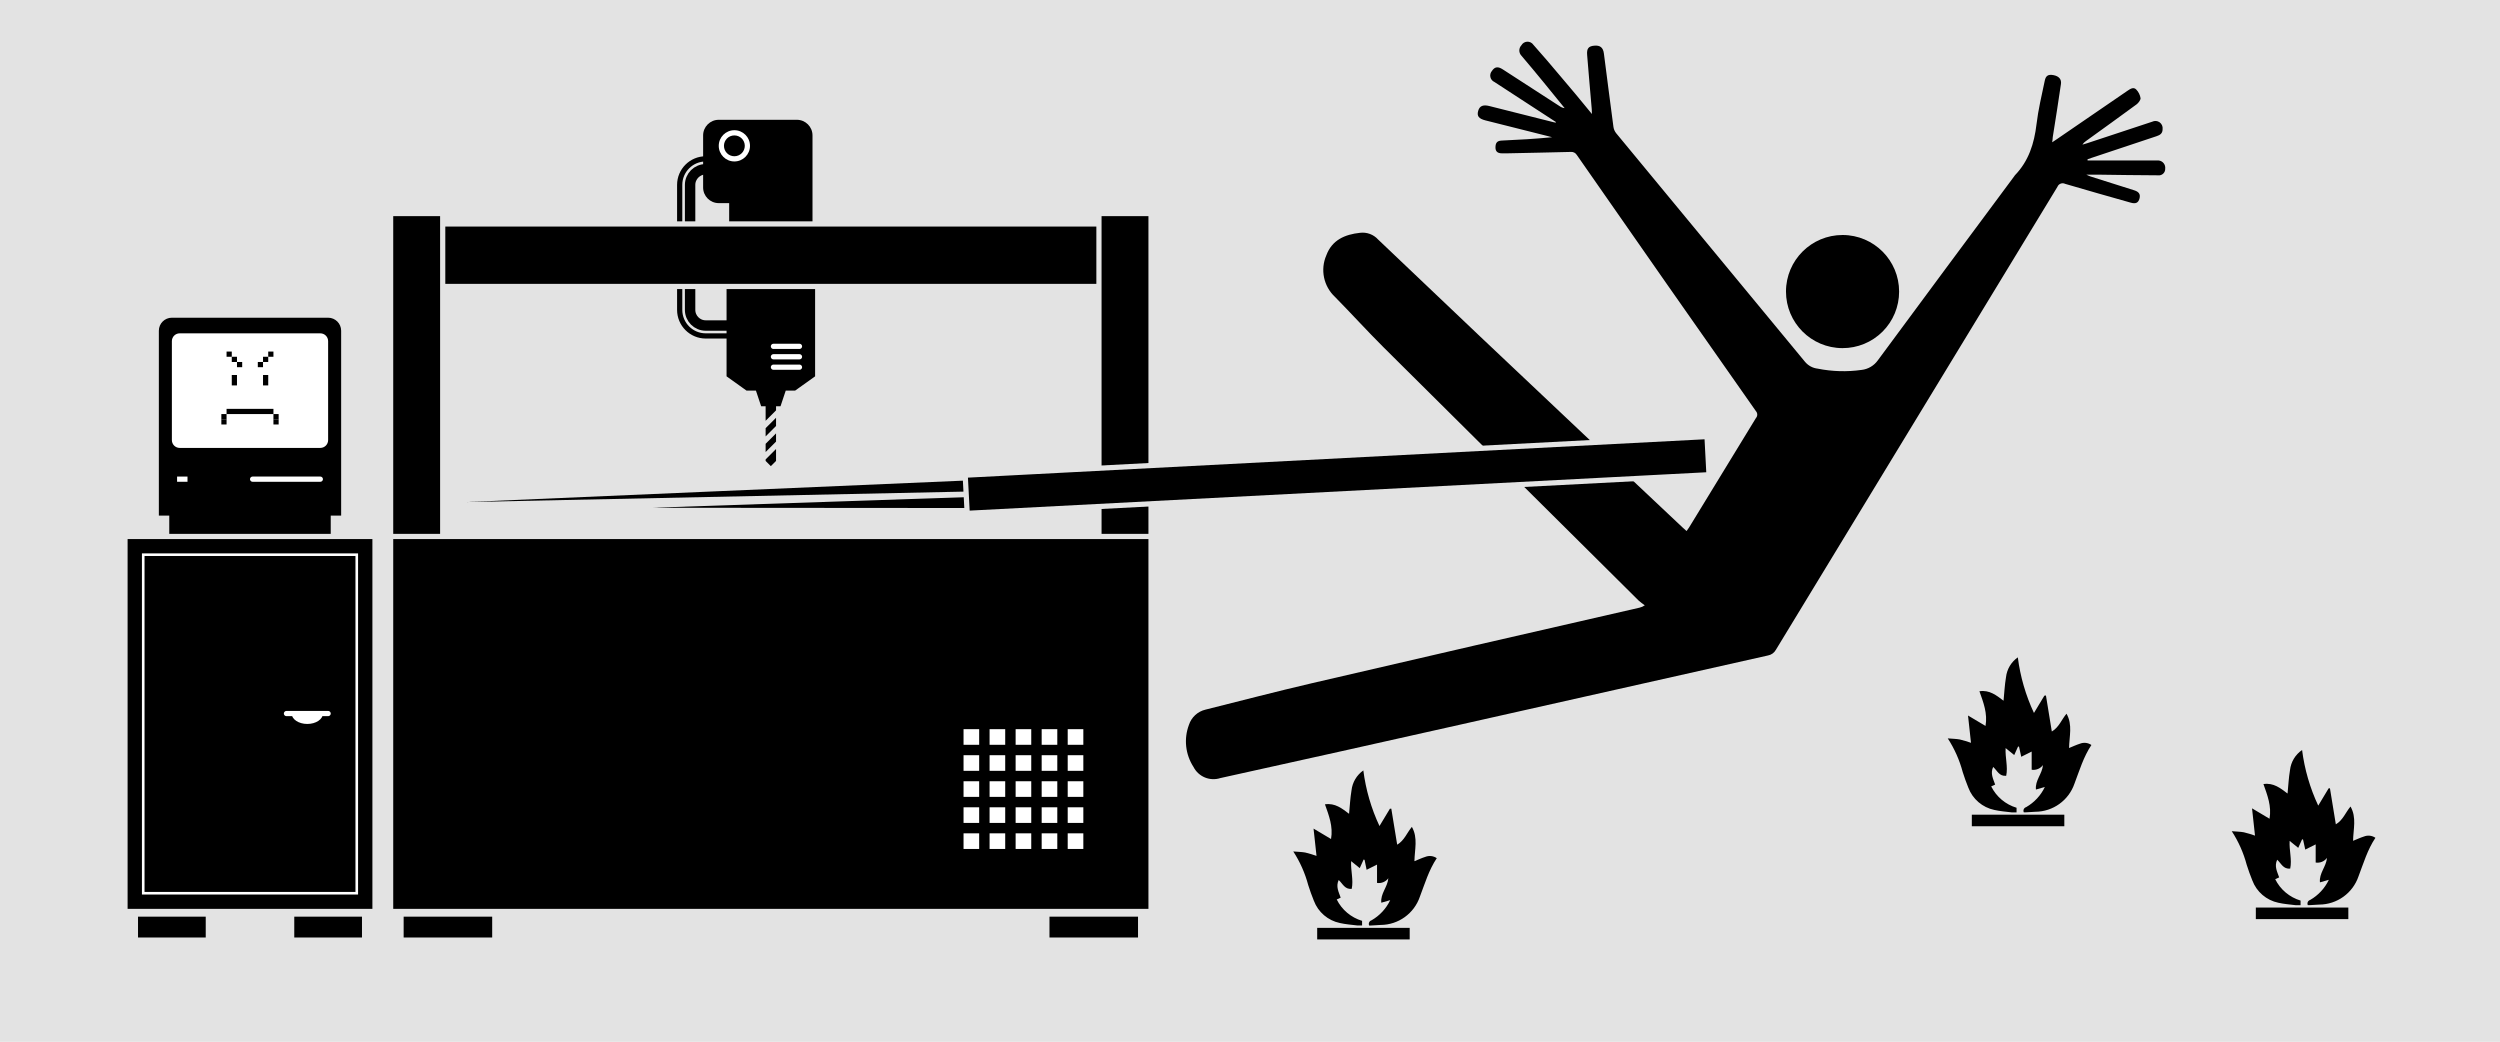
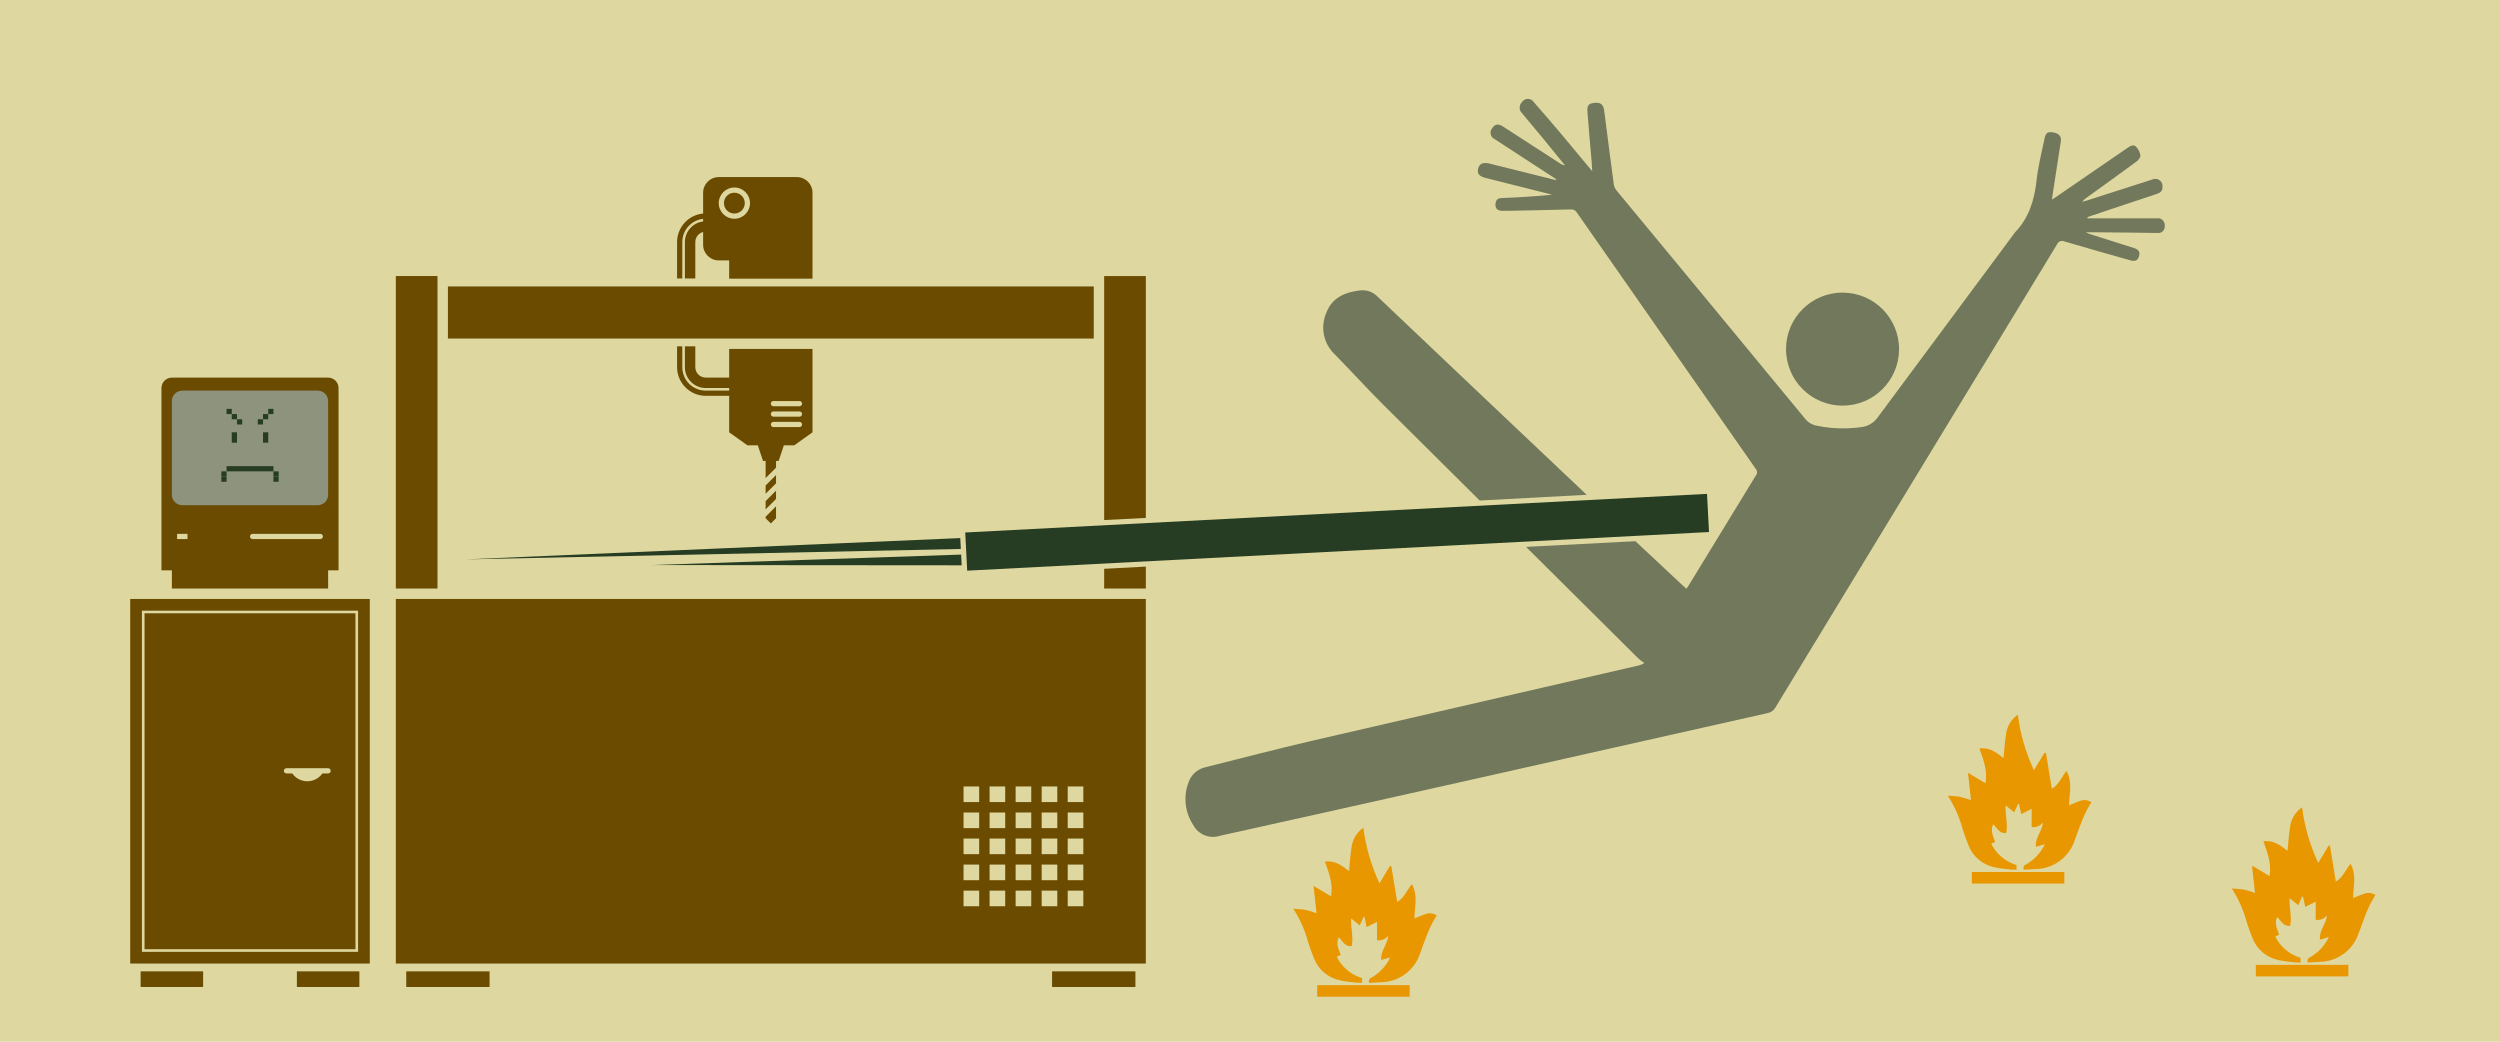
- <svg xmlns="http://www.w3.org/2000/svg" id="Layer_1" data-name="Layer 1" viewBox="0 0 480 200">
+ <svg xmlns="http://www.w3.org/2000/svg" viewBox="0 0 480 200">
  <defs>
-     <style>.cls-1{fill:#e3e3e3;}.cls-2,.cls-5,.cls-6,.cls-9{stroke:#000;}.cls-10,.cls-2,.cls-3,.cls-5,.cls-6,.cls-7,.cls-8,.cls-9{stroke-miterlimit:10;}.cls-10,.cls-3,.cls-5,.cls-6,.cls-8{fill:none;}.cls-10,.cls-3,.cls-8{stroke:#fff;}.cls-3{stroke-linecap:round;}.cls-4,.cls-9{fill:#fff;}.cls-5{stroke-width:2px;}.cls-7{stroke:#e3e3e3;}.cls-8{stroke-width:0.5px;}</style>
+     <style>.cls-1{fill:#ded8a0;}.cls-2{fill:#e89700;}.cls-3{fill:#6b4b00;}.cls-4{fill:#263d23;}.cls-5{fill:#8d937c;}.cls-6{fill:#71785b;}</style>
  </defs>
-   <rect class="cls-1" width="480" height="200" />
-   <path d="M298.74,23.43l-4.61-3-7.2-4.69a1.35,1.35,0,0,1-.48-2.12c.55-.82,1.15-.9,2.08-.3l10.93,7.07a2,2,0,0,0,.95.37c-1.36-1.66-2.71-3.32-4.07-5s-2.81-3.39-4.23-5.07a1.45,1.45,0,0,1,0-2,1.35,1.35,0,0,1,2.29-.1q2.66,3,5.25,6.1c2,2.32,3.91,4.65,6,7.2,0-.73-.06-1.22-.1-1.7-.27-3.21-.57-6.42-.82-9.64-.1-1.26.28-1.68,1.36-1.78s1.71.3,1.86,1.52c.61,4.69,1.2,9.38,1.83,14.07a2.5,2.5,0,0,0,.51,1.2q18.14,22,36.29,43.93A3.71,3.71,0,0,0,349,70.78a25,25,0,0,0,8.45.24,4.43,4.43,0,0,0,3.08-1.82q13.08-17.71,26.22-35.38a1.38,1.38,0,0,1,.1-.15c2.66-2.74,3.72-6.11,4.16-9.82.33-2.8,1-5.56,1.58-8.34.2-1,.69-1.28,1.7-1.08s1.55.78,1.41,1.71c-.52,3.39-1,6.79-1.57,10.18,0,.28-.06.56-.11,1l1-.67,13.5-9.25c.52-.35,1.12-.74,1.63-.22a3.1,3.1,0,0,1,.84,1.68c0,.36-.41.91-.77,1.18-3.23,2.38-6.49,4.71-9.74,7.06a2.19,2.19,0,0,0-.66.67c.29-.09.59-.16.88-.26l12.52-4.14a1.39,1.39,0,0,1,2,1.41c0,.83-.46,1.14-1.16,1.37-4.14,1.37-8.28,2.76-12.42,4.14l-.83.29v.23h2.42l10.58,0a4.85,4.85,0,0,1,.63,0,1.41,1.41,0,0,1,1.28,1.57,1.23,1.23,0,0,1-1.42,1.28c-3.89,0-7.78-.09-11.66-.13h-2.08c.41.18.59.28.78.34l8.44,2.67c.92.29,1.22.79,1,1.59s-.7,1.06-1.68.78c-4.2-1.19-8.4-2.37-12.59-3.61a1.08,1.08,0,0,0-1.49.58q-27,44.45-54.05,88.88a2.16,2.16,0,0,1-1.52,1.09q-29.57,6.62-59.13,13.29l-22.83,5.11-23.18,5.14a4.3,4.3,0,0,1-5.16-2.14,9,9,0,0,1-.88-8.06,4.41,4.41,0,0,1,3.18-2.94c6.8-1.7,13.59-3.48,20.42-5.07q31.45-7.32,62.93-14.51a2.81,2.81,0,0,0,1-.45,12,12,0,0,1-1.19-.92q-24.49-24.31-49-48.65c-3.16-3.15-6.16-6.46-9.29-9.64a7.07,7.07,0,0,1-1.66-8c1.09-2.94,3.57-4,6.46-4.31a4,4,0,0,1,3.48,1.29q19.61,18.7,39.33,37.27,9.53,9,19.11,18l.78.7c.18-.26.34-.46.48-.68q6.41-10.49,12.83-21a1,1,0,0,0,0-1.35Q319.9,54.41,302.76,29.77a1.22,1.22,0,0,0-1.18-.6c-4.07.11-8.14.18-12.2.27-.33,0-.66,0-1,0-.87,0-1.27-.38-1.25-1.18s.29-1.23,1.18-1.27c3.22-.14,6.44-.33,9.69-.64l-.86-.23-11.92-3c-1.3-.33-1.69-.83-1.41-1.83s1-1.23,2.19-.92l12.35,3.11.35.06Z" />
-   <path d="M353.75,66.84A10.86,10.86,0,1,1,364.63,56,10.84,10.84,0,0,1,353.75,66.84Z" />
-   <path d="M267.13,155.26l1.13,6.92c1.38-.81,1.86-2.28,2.82-3.42,1.21,2.13.52,4.37.49,6.59.72-.29,1.39-.61,2.09-.83a2.33,2.33,0,0,1,2.2.25c-1.53,2.29-2.29,4.9-3.25,7.41a8,8,0,0,1-7.52,5.41l-1.88.11a3.27,3.27,0,0,1-.33,0,.72.72,0,0,1,.45-1,8.83,8.83,0,0,0,3.59-3.87l-1.71.49c-.19-1.76,1.21-3,1.35-4.7a2.26,2.26,0,0,1-2.17.9V166l-2,1L262,165.1l-.18-.08-.75,1.66-1.65-1.34c-.11,1.83.48,3.58.11,5.32-1.34.14-1.73-1-2.5-1.7-.59,1.25,0,2.29.38,3.39l-.76.35a8,8,0,0,0,4.87,4.1v.89a7.43,7.43,0,0,1-.91,0c-1.12-.14-2.26-.22-3.35-.47a6.82,6.82,0,0,1-5-4.28c-.41-1-.76-2-1.08-3a22.43,22.43,0,0,0-2.87-6.46c.89.08,1.62.08,2.32.21a21.76,21.76,0,0,1,2.14.64l-.57-5.24,3.36,2c.42-2.42-.41-4.51-1.17-6.66,1.94-.29,3.27.79,4.63,1.82.15-1.53.22-3,.47-4.5a5.4,5.4,0,0,1,2.27-3.83,35.87,35.87,0,0,0,3.1,10.68l2-3.32Z" />
-   <path d="M252.9,178.15h17.76v2.22H252.9Z" />
-   <path d="M392.82,133.53l1.13,6.92c1.38-.81,1.86-2.28,2.82-3.42,1.21,2.13.52,4.37.49,6.59.72-.29,1.39-.61,2.09-.83a2.33,2.33,0,0,1,2.2.25c-1.53,2.29-2.29,4.9-3.25,7.41a8,8,0,0,1-7.52,5.41l-1.88.11a3.27,3.27,0,0,1-.33,0,.72.72,0,0,1,.45-1,8.83,8.83,0,0,0,3.59-3.87l-1.71.49c-.19-1.76,1.21-3,1.35-4.7a2.26,2.26,0,0,1-2.17.9v-3.49l-2,1-.42-1.91-.18-.08-.75,1.66-1.65-1.34c-.11,1.83.48,3.58.11,5.32-1.34.14-1.73-1-2.5-1.7-.59,1.25,0,2.29.38,3.39l-.76.35a8,8,0,0,0,4.87,4.1v.89a7.43,7.43,0,0,1-.91,0c-1.12-.14-2.26-.22-3.35-.47a6.82,6.82,0,0,1-5-4.28c-.41-1-.76-2-1.08-3a22.43,22.43,0,0,0-2.87-6.46c.89.08,1.62.08,2.32.21a21.76,21.76,0,0,1,2.14.64l-.57-5.24,3.36,2c.42-2.42-.41-4.51-1.17-6.66,1.94-.29,3.27.79,4.63,1.82.15-1.53.22-3,.47-4.5a5.4,5.4,0,0,1,2.27-3.83,35.87,35.87,0,0,0,3.1,10.68l2-3.32Z" />
-   <path d="M378.59,156.42h17.76v2.22H378.59Z" />
-   <path d="M447.35,151.35l1.13,6.92c1.38-.81,1.86-2.28,2.82-3.42,1.21,2.13.52,4.37.49,6.59.72-.29,1.39-.61,2.09-.83a2.33,2.33,0,0,1,2.2.25c-1.53,2.29-2.29,4.9-3.25,7.41a8,8,0,0,1-7.52,5.41l-1.88.11a3.27,3.27,0,0,1-.33,0,.72.72,0,0,1,.45-1,8.83,8.83,0,0,0,3.59-3.87l-1.71.49c-.19-1.76,1.21-3,1.35-4.7a2.26,2.26,0,0,1-2.17.9v-3.49l-2,1-.42-1.91-.18-.08-.75,1.66-1.65-1.34c-.11,1.83.48,3.58.11,5.32-1.34.14-1.73-1-2.5-1.7-.59,1.25,0,2.29.38,3.39l-.76.35a8,8,0,0,0,4.87,4.1v.89a7.43,7.43,0,0,1-.91,0c-1.12-.14-2.26-.22-3.35-.47a6.82,6.82,0,0,1-5-4.28c-.41-1-.76-2-1.08-3a22.43,22.43,0,0,0-2.87-6.46c.89.08,1.62.08,2.32.21a21.76,21.76,0,0,1,2.14.64l-.57-5.24,3.36,2c.42-2.42-.41-4.51-1.17-6.66,1.94-.29,3.27.79,4.63,1.82.15-1.53.22-3,.47-4.5A5.4,5.4,0,0,1,442,144a35.87,35.87,0,0,0,3.1,10.68l2-3.32Z" />
-   <path d="M433.12,174.25h17.76v2.22H433.12Z" />
-   <g id="NC_Drill" data-name="NC Drill">
-     <polygon class="cls-2" points="140 56 140 72 143.5 74.5 145.5 74.5 146.5 77.5 149.5 77.5 150.5 74.5 152.5 74.5 156 72 156 56 140 56" />
-     <polygon points="147 86.79 149 84.79 149 83.21 147 85.21 147 86.79" />
-     <polygon points="147 83.79 149 81.79 149 80.21 147 82.21 147 83.79" />
-     <polygon points="147 88.21 147 88.5 148 89.5 149 88.5 149 86.21 147 88.21" />
-     <polygon points="149 78.79 149 77.5 147 77.5 147 80.79 149 78.79" />
-     <line class="cls-3" x1="153.5" y1="70.5" x2="148.5" y2="70.5" />
-     <line class="cls-3" x1="153.5" y1="68.5" x2="148.5" y2="68.5" />
-     <line class="cls-3" x1="153.5" y1="66.5" x2="148.5" y2="66.5" />
-     <path d="M153,23H138a3,3,0,0,0-3,3V36a3,3,0,0,0,3,3h2v3.5h16V26A3,3,0,0,0,153,23Z" />
-     <circle class="cls-4" cx="141" cy="28" r="3" />
-     <circle cx="141" cy="28" r="2" />
-     <path class="cls-5" d="M136.5,32.5h-1a3,3,0,0,0-3,3v7" />
-     <path class="cls-5" d="M143.5,43" />
-     <path class="cls-5" d="M143.5,55" />
-     <path class="cls-5" d="M132.5,55.5v4a3,3,0,0,0,3,3h5" />
-     <path class="cls-6" d="M130.5,55.5v4a5,5,0,0,0,5,5h6" />
-     <path class="cls-6" d="M137.5,30.5h-2a5,5,0,0,0-5,5v7" />
-     <rect class="cls-2" x="76" y="104" width="144" height="70" />
-     <rect class="cls-2" x="78" y="176.5" width="16" height="3" />
-     <rect class="cls-2" x="202" y="176.5" width="16" height="3" />
-     <rect class="cls-2" x="76" y="42" width="8" height="60" />
-     <rect class="cls-2" x="212" y="42" width="8" height="60" />
-     <rect class="cls-2" x="86" y="44" width="124" height="10" />
-     <rect class="cls-4" x="185" y="140" width="3" height="3" />
-     <rect class="cls-4" x="190" y="140" width="3" height="3" />
-     <rect class="cls-4" x="195" y="140" width="3" height="3" />
-     <rect class="cls-4" x="200" y="140" width="3" height="3" />
-     <rect class="cls-4" x="185" y="145" width="3" height="3" />
-     <rect class="cls-4" x="190" y="145" width="3" height="3" />
-     <rect class="cls-4" x="195" y="145" width="3" height="3" />
-     <rect class="cls-4" x="200" y="145" width="3" height="3" />
-     <rect class="cls-4" x="185" y="150" width="3" height="3" />
-     <rect class="cls-4" x="190" y="150" width="3" height="3" />
-     <rect class="cls-4" x="195" y="150" width="3" height="3" />
-     <rect class="cls-4" x="200" y="150" width="3" height="3" />
-     <rect class="cls-4" x="185" y="155" width="3" height="3" />
-     <rect class="cls-4" x="190" y="155" width="3" height="3" />
-     <rect class="cls-4" x="195" y="155" width="3" height="3" />
-     <rect class="cls-4" x="200" y="155" width="3" height="3" />
-     <rect class="cls-4" x="205" y="140" width="3" height="3" />
-     <rect class="cls-4" x="205" y="145" width="3" height="3" />
-     <rect class="cls-4" x="205" y="150" width="3" height="3" />
-     <rect class="cls-4" x="205" y="155" width="3" height="3" />
-     <rect class="cls-4" x="185" y="160" width="3" height="3" />
-     <rect class="cls-4" x="190" y="160" width="3" height="3" />
-     <rect class="cls-4" x="195" y="160" width="3" height="3" />
-     <rect class="cls-4" x="200" y="160" width="3" height="3" />
-     <rect class="cls-4" x="205" y="160" width="3" height="3" />
+   <g id="Background">
+     <rect id="Background-2" data-name="Background" class="cls-1" width="480" height="200" />
  </g>
-   <polygon points="186.89 92.2 89.46 96.4 186.94 94.35 186.89 92.2" />
-   <polygon points="186.94 95.4 125.11 97.49 186.94 97.54 186.94 95.4" />
-   <rect class="cls-7" x="185.41" y="87.53" width="142.62" height="7.34" transform="translate(-4.39 13.46) rotate(-2.98)" />
-   <g id="Cabinet">
-     <rect class="cls-2" x="25" y="104" width="46" height="70" />
-     <rect class="cls-2" x="27" y="176.5" width="12" height="3" />
-     <rect class="cls-2" x="57" y="176.5" width="12" height="3" />
-     <rect class="cls-8" x="27.5" y="106.5" width="41" height="65" />
-     <line class="cls-3" x1="63" y1="137" x2="55" y2="137" />
-     <path class="cls-4" d="M59,139c1.66,0,3-.9,3-2H56C56,138.1,57.34,139,59,139Z" />
-   </g>
-   <g id="Computer">
-     <path class="cls-2" d="M65,63.5a2,2,0,0,0-2-2H33a2,2,0,0,0-2,2v35h2V102H63V98.5h2Z" />
-     <line class="cls-3" x1="61.5" y1="92" x2="48.5" y2="92" />
-     <rect class="cls-9" x="32.5" y="63.5" width="31" height="23" rx="2" ry="2" />
-     <line class="cls-10" x1="34" y1="92" x2="36" y2="92" />
-     <rect x="44.5" y="72" width="1" height="2" />
-     <rect x="50.5" y="72" width="1" height="2" />
-     <rect x="44.5" y="68.5" width="1" height="1" />
-     <rect x="45.5" y="69.5" width="1" height="1" />
-     <rect x="43.5" y="67.5" width="1" height="1" />
-     <rect x="50.5" y="68.5" width="1" height="1" />
-     <rect x="51.5" y="67.5" width="1" height="1" />
-     <rect x="49.5" y="69.5" width="1" height="1" />
-     <rect x="42.5" y="79.5" width="1" height="1" />
-     <rect x="43.5" y="78.5" width="9" height="1" />
-     <rect x="52.5" y="79.5" width="1" height="1" />
-     <rect x="52.5" y="80.5" width="1" height="1" />
-     <rect x="42.5" y="80.5" width="1" height="1" />
+   <g id="Layer_1" data-name="Layer 1">
+     <path class="cls-2" d="M267.13,166.26l1.13,6.92c1.38-.81,1.86-2.28,2.82-3.42,1.21,2.13.52,4.37.49,6.59.72-.29,1.39-.61,2.09-.83a2.33,2.33,0,0,1,2.2.25c-1.53,2.29-2.29,4.9-3.25,7.41a8,8,0,0,1-7.52,5.41l-1.88.11a3.27,3.27,0,0,1-.33,0,.72.72,0,0,1,.45-1,8.83,8.83,0,0,0,3.59-3.87l-1.71.49c-.19-1.76,1.21-3,1.35-4.7a2.26,2.26,0,0,1-2.17.9V177l-2,1L262,176.1l-.18-.08-.75,1.66-1.65-1.34c-.11,1.83.48,3.58.11,5.32-1.34.14-1.73-1-2.5-1.7-.59,1.25,0,2.29.38,3.39l-.76.35a8,8,0,0,0,4.87,4.1v.89a7.43,7.43,0,0,1-.91,0c-1.12-.14-2.26-.22-3.35-.47a6.82,6.82,0,0,1-5-4.28c-.41-1-.76-2-1.08-3a22.43,22.43,0,0,0-2.87-6.46c.89.08,1.62.08,2.32.21a21.76,21.76,0,0,1,2.14.64l-.57-5.24,3.36,2c.42-2.42-.41-4.51-1.17-6.66,1.94-.29,3.27.79,4.63,1.82.15-1.53.22-3,.47-4.5a5.4,5.4,0,0,1,2.27-3.83,35.87,35.87,0,0,0,3.1,10.68l2-3.32Z" />
+     <path class="cls-2" d="M252.9,189.15h17.76v2.22H252.9Z" />
+     <path class="cls-2" d="M392.82,144.53l1.13,6.92c1.38-.81,1.86-2.28,2.82-3.42,1.21,2.13.52,4.37.49,6.59.72-.29,1.39-.61,2.09-.83a2.33,2.33,0,0,1,2.2.25c-1.53,2.29-2.29,4.9-3.25,7.41a8,8,0,0,1-7.52,5.41l-1.88.11a3.27,3.27,0,0,1-.33,0,.72.72,0,0,1,.45-1,8.83,8.83,0,0,0,3.59-3.87l-1.71.49c-.19-1.76,1.21-3,1.35-4.7a2.26,2.26,0,0,1-2.17.9v-3.49l-2,1-.42-1.91-.18-.08-.75,1.66-1.65-1.34c-.11,1.83.48,3.58.11,5.32-1.34.14-1.73-1-2.5-1.7-.59,1.25,0,2.29.38,3.39l-.76.35a8,8,0,0,0,4.87,4.1v.89a7.43,7.43,0,0,1-.91,0c-1.12-.14-2.26-.22-3.35-.47a6.82,6.82,0,0,1-5-4.28c-.41-1-.76-2-1.08-3a22.43,22.43,0,0,0-2.87-6.46c.89.08,1.62.08,2.32.21a21.76,21.76,0,0,1,2.14.64l-.57-5.24,3.36,2c.42-2.42-.41-4.51-1.17-6.66,1.94-.29,3.27.79,4.63,1.82.15-1.53.22-3,.47-4.5a5.4,5.4,0,0,1,2.27-3.83,35.87,35.87,0,0,0,3.1,10.68l2-3.32Z" />
+     <path class="cls-2" d="M378.59,167.42h17.76v2.22H378.59Z" />
+     <path class="cls-2" d="M447.35,162.35l1.13,6.92c1.38-.81,1.86-2.28,2.82-3.42,1.21,2.13.52,4.37.49,6.59.72-.29,1.39-.61,2.09-.83a2.33,2.33,0,0,1,2.2.25c-1.53,2.29-2.29,4.9-3.25,7.41a8,8,0,0,1-7.52,5.41l-1.88.11a3.27,3.27,0,0,1-.33,0,.72.72,0,0,1,.45-1,8.83,8.83,0,0,0,3.59-3.87l-1.71.49c-.19-1.76,1.21-3,1.35-4.7a2.26,2.26,0,0,1-2.17.9v-3.49l-2,1-.42-1.91-.18-.08-.75,1.66-1.65-1.34c-.11,1.83.48,3.58.11,5.32-1.34.14-1.73-1-2.5-1.7-.59,1.25,0,2.29.38,3.39l-.76.35a8,8,0,0,0,4.87,4.1v.89a7.43,7.43,0,0,1-.91,0c-1.12-.14-2.26-.22-3.35-.47a6.82,6.82,0,0,1-5-4.28c-.41-1-.76-2-1.08-3a22.43,22.43,0,0,0-2.87-6.46c.89.08,1.62.08,2.32.21a21.76,21.76,0,0,1,2.14.64l-.57-5.24,3.36,2c.42-2.42-.41-4.51-1.17-6.66,1.94-.29,3.27.79,4.63,1.82.15-1.53.22-3,.47-4.5A5.4,5.4,0,0,1,442,155a35.87,35.87,0,0,0,3.1,10.68l2-3.32Z" />
+     <path class="cls-2" d="M433.12,185.25h17.76v2.22H433.12Z" />
+     <g id="NC_Drill" data-name="NC Drill">
+       <path class="cls-3" d="M147,99.21l2-2V99.5l-1,1-1-1Zm0-4.41,2-2V91.21l-2,2Zm0,3,2-2V94.21l-2,2ZM140,72.5h-4.5a2,2,0,0,1-2-2v-4h-2v4a4,4,0,0,0,4,4H140V75h-4.5a4.5,4.5,0,0,1-4.5-4.5v-4h-1v4a5.51,5.51,0,0,0,5.5,5.5H140v7l3.5,2.5h2l1,3h.5v3.29l2-2V88.5h.5l1-3h2L156,83V67H140ZM153,34H138a3,3,0,0,0-3,3v4a5.51,5.51,0,0,0-5,5.47v7h1v-7a4.49,4.49,0,0,1,4-4.45v.5a4,4,0,0,0-3.5,3.95v7h2v-7a2,2,0,0,1,1.5-1.93V47a3,3,0,0,0,3,3h2v3.5h16V37A3,3,0,0,0,153,34Z" />
+       <path class="cls-1" d="M153.5,82h-5a.5.5,0,0,1,0-1h5a.5.5,0,0,1,0,1Z" />
+       <path class="cls-1" d="M153.5,80h-5a.5.5,0,0,1,0-1h5a.5.5,0,0,1,0,1Z" />
+       <path class="cls-1" d="M153.5,78h-5a.5.5,0,0,1,0-1h5a.5.5,0,0,1,0,1Z" />
+       <path class="cls-1" d="M141,36a3,3,0,1,0,3,3A3,3,0,0,0,141,36Zm0,5a2,2,0,1,1,2-2A2,2,0,0,1,141,41Z" />
+       <rect class="cls-3" x="76" y="115" width="144" height="70" />
+       <rect class="cls-3" x="78" y="186.5" width="16" height="3" />
+       <rect class="cls-3" x="202" y="186.5" width="16" height="3" />
+       <rect class="cls-3" x="76" y="53" width="8" height="60" />
+       <rect class="cls-3" x="86" y="55" width="124" height="10" />
+       <polygon class="cls-3" points="220 99.44 220 53 212 53 212 99.85 220 99.44" />
+       <polygon class="cls-3" points="212 109.21 212 113 220 113 220 108.79 212 109.21" />
+       <rect class="cls-1" x="185" y="151" width="3" height="3" />
+       <rect class="cls-1" x="190" y="151" width="3" height="3" />
+       <rect class="cls-1" x="195" y="151" width="3" height="3" />
+       <rect class="cls-1" x="200" y="151" width="3" height="3" />
+       <rect class="cls-1" x="185" y="156" width="3" height="3" />
+       <rect class="cls-1" x="190" y="156" width="3" height="3" />
+       <rect class="cls-1" x="195" y="156" width="3" height="3" />
+       <rect class="cls-1" x="200" y="156" width="3" height="3" />
+       <rect class="cls-1" x="185" y="161" width="3" height="3" />
+       <rect class="cls-1" x="190" y="161" width="3" height="3" />
+       <rect class="cls-1" x="195" y="161" width="3" height="3" />
+       <rect class="cls-1" x="200" y="161" width="3" height="3" />
+       <rect class="cls-1" x="185" y="166" width="3" height="3" />
+       <rect class="cls-1" x="190" y="166" width="3" height="3" />
+       <rect class="cls-1" x="195" y="166" width="3" height="3" />
+       <rect class="cls-1" x="200" y="166" width="3" height="3" />
+       <rect class="cls-1" x="205" y="151" width="3" height="3" />
+       <rect class="cls-1" x="205" y="156" width="3" height="3" />
+       <rect class="cls-1" x="205" y="161" width="3" height="3" />
+       <rect class="cls-1" x="205" y="166" width="3" height="3" />
+       <rect class="cls-1" x="185" y="171" width="3" height="3" />
+       <rect class="cls-1" x="190" y="171" width="3" height="3" />
+       <rect class="cls-1" x="195" y="171" width="3" height="3" />
+       <rect class="cls-1" x="200" y="171" width="3" height="3" />
+       <rect class="cls-1" x="205" y="171" width="3" height="3" />
+       <rect class="cls-4" x="185.41" y="98.53" width="142.62" height="7.34" transform="translate(-4.96 13.48) rotate(-2.98)" />
+       <polygon class="cls-4" points="184.37 103.31 89.46 107.4 184.48 105.4 184.37 103.31" />
+       <polygon class="cls-4" points="184.54 106.48 125.11 108.49 184.64 108.54 184.54 106.48" />
+     </g>
+     <g id="Cabinet">
+       <rect class="cls-3" x="25" y="115" width="46" height="70" />
+       <rect class="cls-3" x="27" y="186.5" width="12" height="3" />
+       <rect class="cls-3" x="57" y="186.5" width="12" height="3" />
+       <path class="cls-1" d="M68.75,182.75H27.25v-65.5h41.5Zm-41-.5h40.5v-64.5H27.75Z" />
+       <path class="cls-1" d="M63,147.5H55a.5.5,0,0,0,0,1h1.11a3.54,3.54,0,0,0,5.79,0H63a.5.5,0,0,0,0-1Z" />
+     </g>
+     <g id="Computer">
+       <path class="cls-3" d="M65,74.5a2,2,0,0,0-2-2H33a2,2,0,0,0-2,2v35h2V113H63v-3.5h2Z" />
+       <path class="cls-1" d="M61.5,103.5h-13a.5.5,0,0,1,0-1h13a.5.5,0,0,1,0,1Z" />
+       <rect class="cls-5" x="33" y="75" width="30" height="22" rx="2" ry="2" />
+       <rect class="cls-1" x="34" y="102.5" width="2" height="1" />
+       <rect class="cls-4" x="44.5" y="83" width="1" height="2" />
+       <rect class="cls-4" x="50.5" y="83" width="1" height="2" />
+       <rect class="cls-4" x="44.5" y="79.5" width="1" height="1" />
+       <rect class="cls-4" x="45.5" y="80.5" width="1" height="1" />
+       <rect class="cls-4" x="43.5" y="78.5" width="1" height="1" />
+       <rect class="cls-4" x="50.5" y="79.5" width="1" height="1" />
+       <rect class="cls-4" x="51.5" y="78.5" width="1" height="1" />
+       <rect class="cls-4" x="49.5" y="80.5" width="1" height="1" />
+       <rect class="cls-4" x="42.5" y="90.5" width="1" height="1" />
+       <rect class="cls-4" x="43.5" y="89.5" width="9" height="1" />
+       <rect class="cls-4" x="52.5" y="90.5" width="1" height="1" />
+       <rect class="cls-4" x="52.5" y="91.5" width="1" height="1" />
+       <rect class="cls-4" x="42.5" y="91.5" width="1" height="1" />
+     </g>
+     <path class="cls-6" d="M342.92,67a10.85,10.85,0,1,1,10.83,10.88A10.85,10.85,0,0,1,342.92,67Zm71.5-25.08a4.86,4.86,0,0,0-.63,0l-10.58,0h-2.42v-.23l.83-.29c4.14-1.38,8.27-2.78,12.42-4.14.7-.23,1.19-.54,1.16-1.37a1.39,1.39,0,0,0-2-1.41L400.67,38.5c-.29.1-.59.17-.88.26a2.19,2.19,0,0,1,.66-.67c3.25-2.35,6.51-4.68,9.74-7.06.37-.27.82-.82.77-1.18a3.1,3.1,0,0,0-.84-1.68c-.51-.52-1.11-.13-1.63.22L395,37.65l-1,.67c0-.44.07-.73.11-1,.52-3.39,1.05-6.79,1.57-10.18.14-.93-.34-1.5-1.41-1.71s-1.49.07-1.7,1.08C392,29.27,391.29,32,391,34.84c-.44,3.72-1.5,7.09-4.16,9.82a1.38,1.38,0,0,0-.1.15Q373.58,62.5,360.48,80.19A4.43,4.43,0,0,1,357.4,82a25,25,0,0,1-8.45-.24,3.71,3.71,0,0,1-2.31-1.29q-18.13-22-36.29-43.93a2.5,2.5,0,0,1-.51-1.2c-.63-4.69-1.23-9.38-1.83-14.07-.16-1.22-.66-1.63-1.86-1.52s-1.45.52-1.36,1.78c.24,3.22.54,6.43.82,9.64,0,.48.06,1,.1,1.7-2.14-2.55-4.08-4.88-6-7.2q-2.6-3.07-5.25-6.1a1.35,1.35,0,0,0-2.29.1,1.45,1.45,0,0,0,0,2c1.42,1.68,2.83,3.37,4.23,5.07s2.71,3.31,4.07,5a2,2,0,0,1-.95-.37l-10.93-7.07c-.93-.6-1.53-.51-2.08.3a1.35,1.35,0,0,0,.48,2.12l7.2,4.69,4.61,3-.05.15-.35-.06L286,31.41c-1.23-.31-1.94,0-2.19.92s.11,1.51,1.41,1.83l11.92,3,.86.23c-3.25.31-6.47.51-9.69.64-.89,0-1.16.53-1.18,1.27s.38,1.15,1.25,1.18c.33,0,.66,0,1,0,4.07-.08,8.14-.16,12.2-.27a1.22,1.22,0,0,1,1.18.6Q319.9,65.41,337.09,90a1,1,0,0,1,0,1.35q-6.43,10.48-12.83,21c-.13.22-.3.42-.48.68l-.78-.7-9-8.42L293,105l21.52,21.38a12,12,0,0,0,1.19.92,2.81,2.81,0,0,1-1,.45q-31.46,7.25-62.93,14.51c-6.83,1.59-13.62,3.37-20.42,5.07a4.41,4.41,0,0,0-3.18,2.94,9,9,0,0,0,.88,8.06,4.3,4.3,0,0,0,5.16,2.14l23.18-5.15,22.83-5.11q29.57-6.65,59.13-13.29a2.16,2.16,0,0,0,1.52-1.09q27-44.44,54.05-88.88a1.08,1.08,0,0,1,1.49-.58c4.19,1.24,8.39,2.42,12.59,3.61,1,.28,1.43,0,1.68-.78s-.05-1.3-1-1.59l-8.44-2.67c-.19-.06-.37-.16-.78-.34h2.08c3.89,0,7.78.1,11.66.13a1.23,1.23,0,0,0,1.42-1.28A1.41,1.41,0,0,0,414.42,41.87ZM265.6,77.72q9.24,9.2,18.5,18.38L304.65,95l-.73-.68q-19.69-18.61-39.33-37.27a4,4,0,0,0-3.48-1.29c-2.89.35-5.37,1.38-6.46,4.31a7.07,7.07,0,0,0,1.66,8C259.44,71.26,262.44,74.57,265.6,77.72Z" />
  </g>
</svg>
